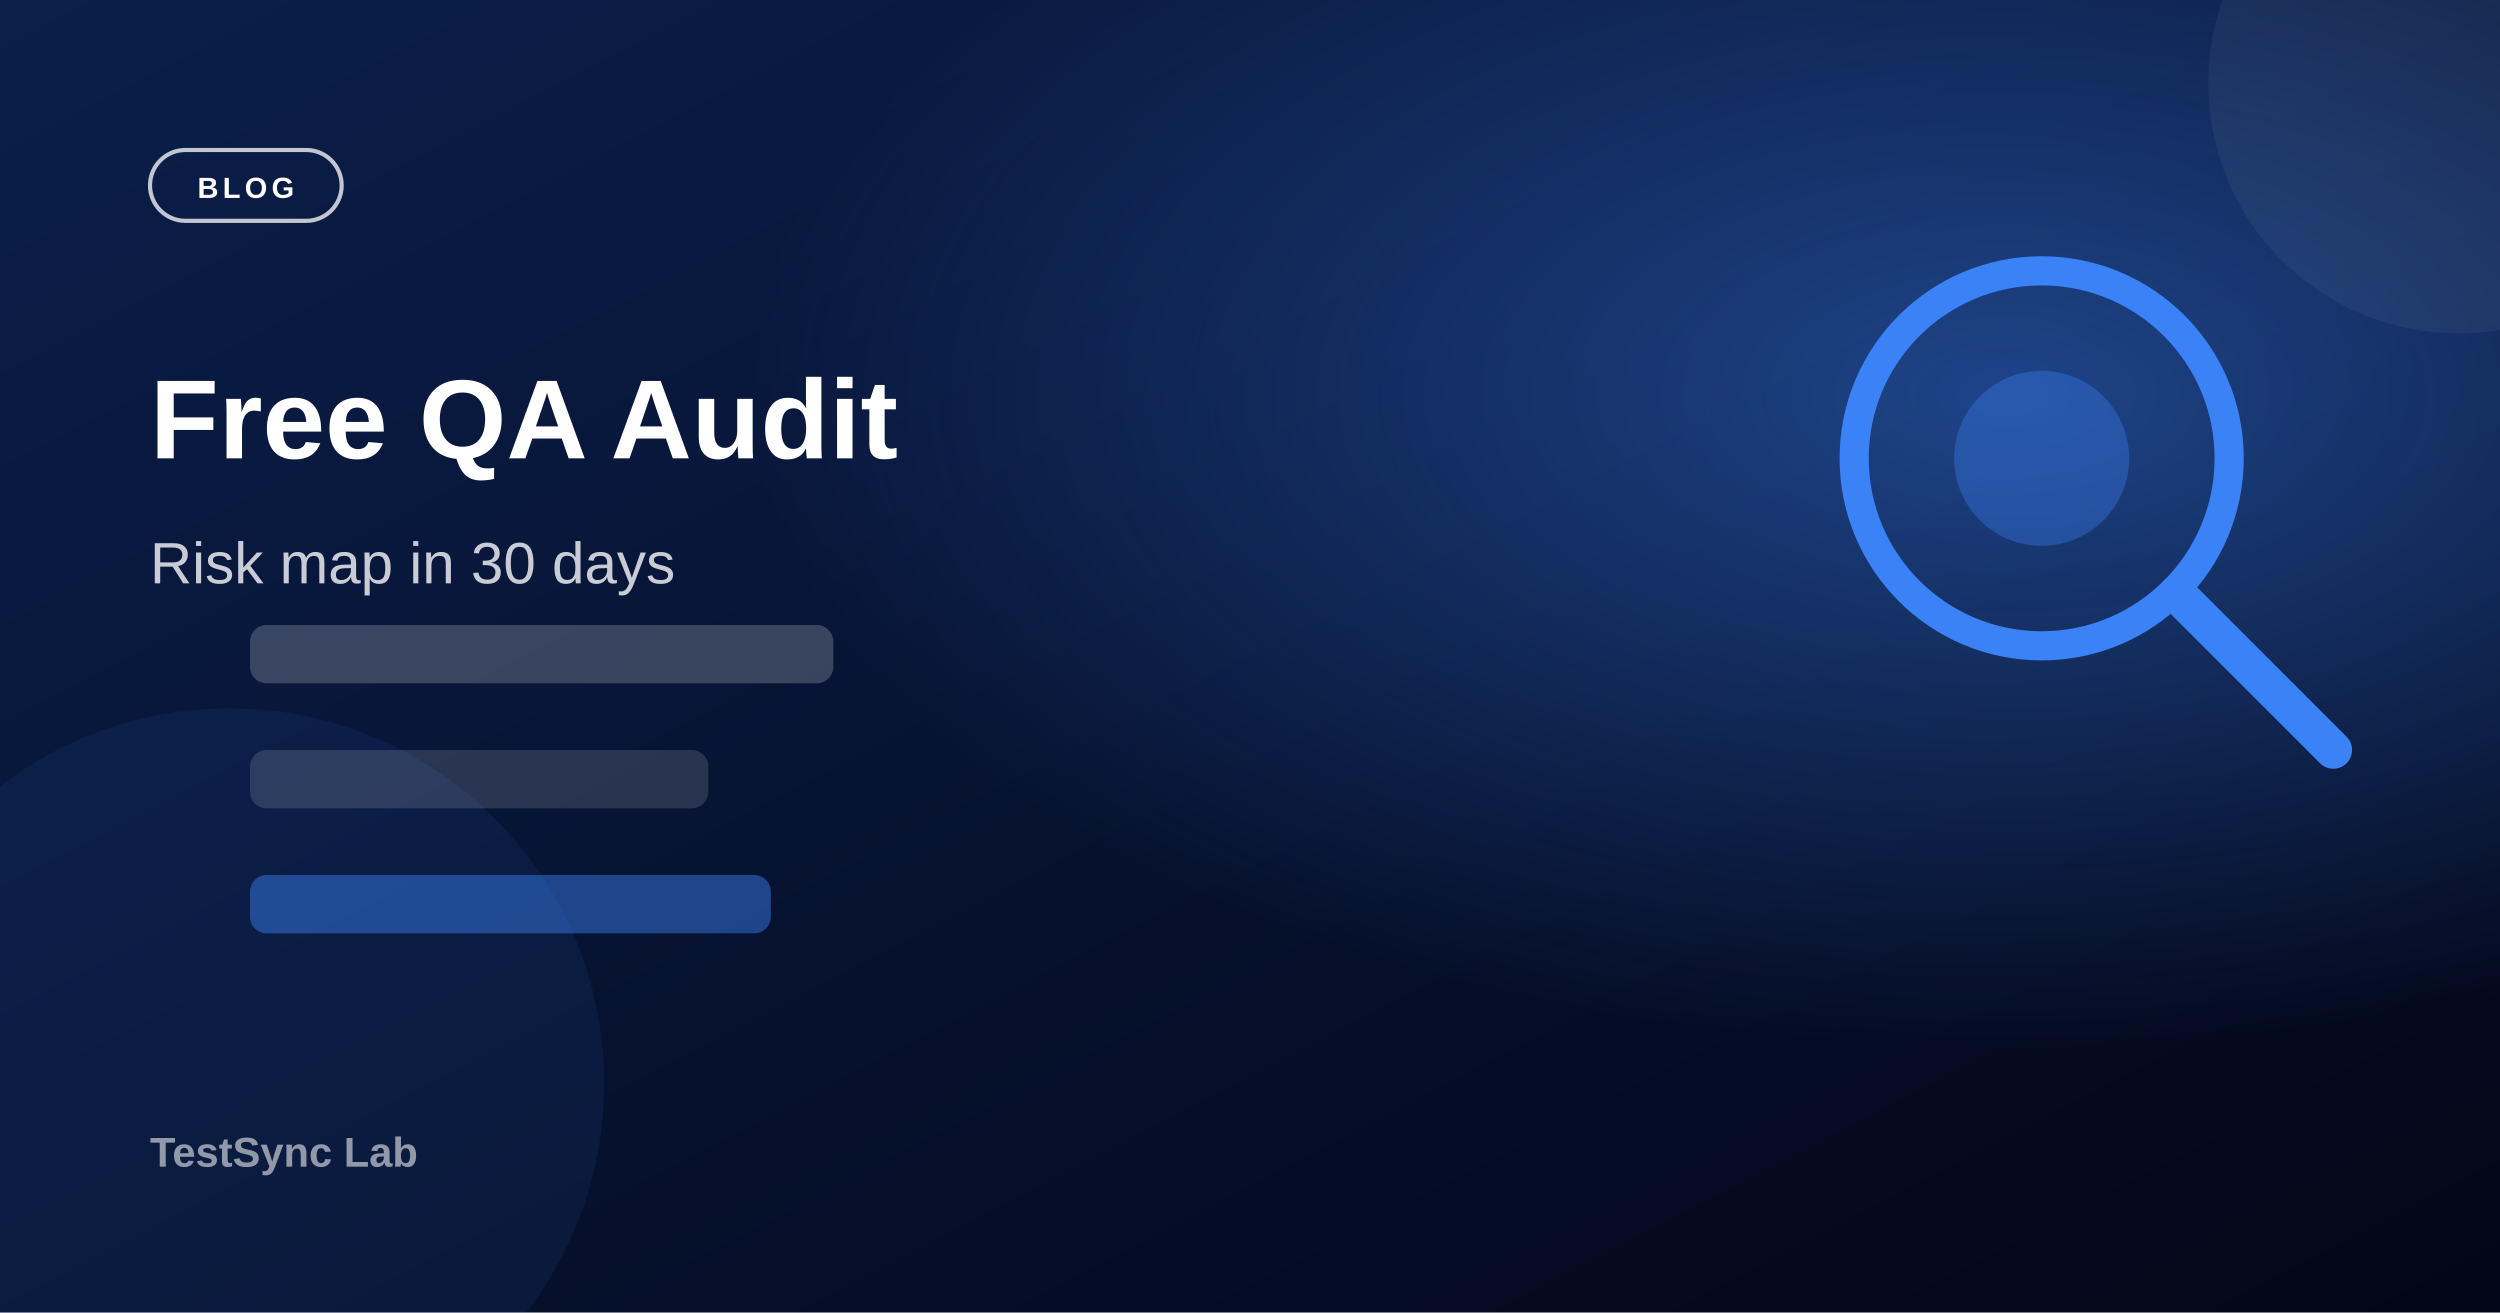
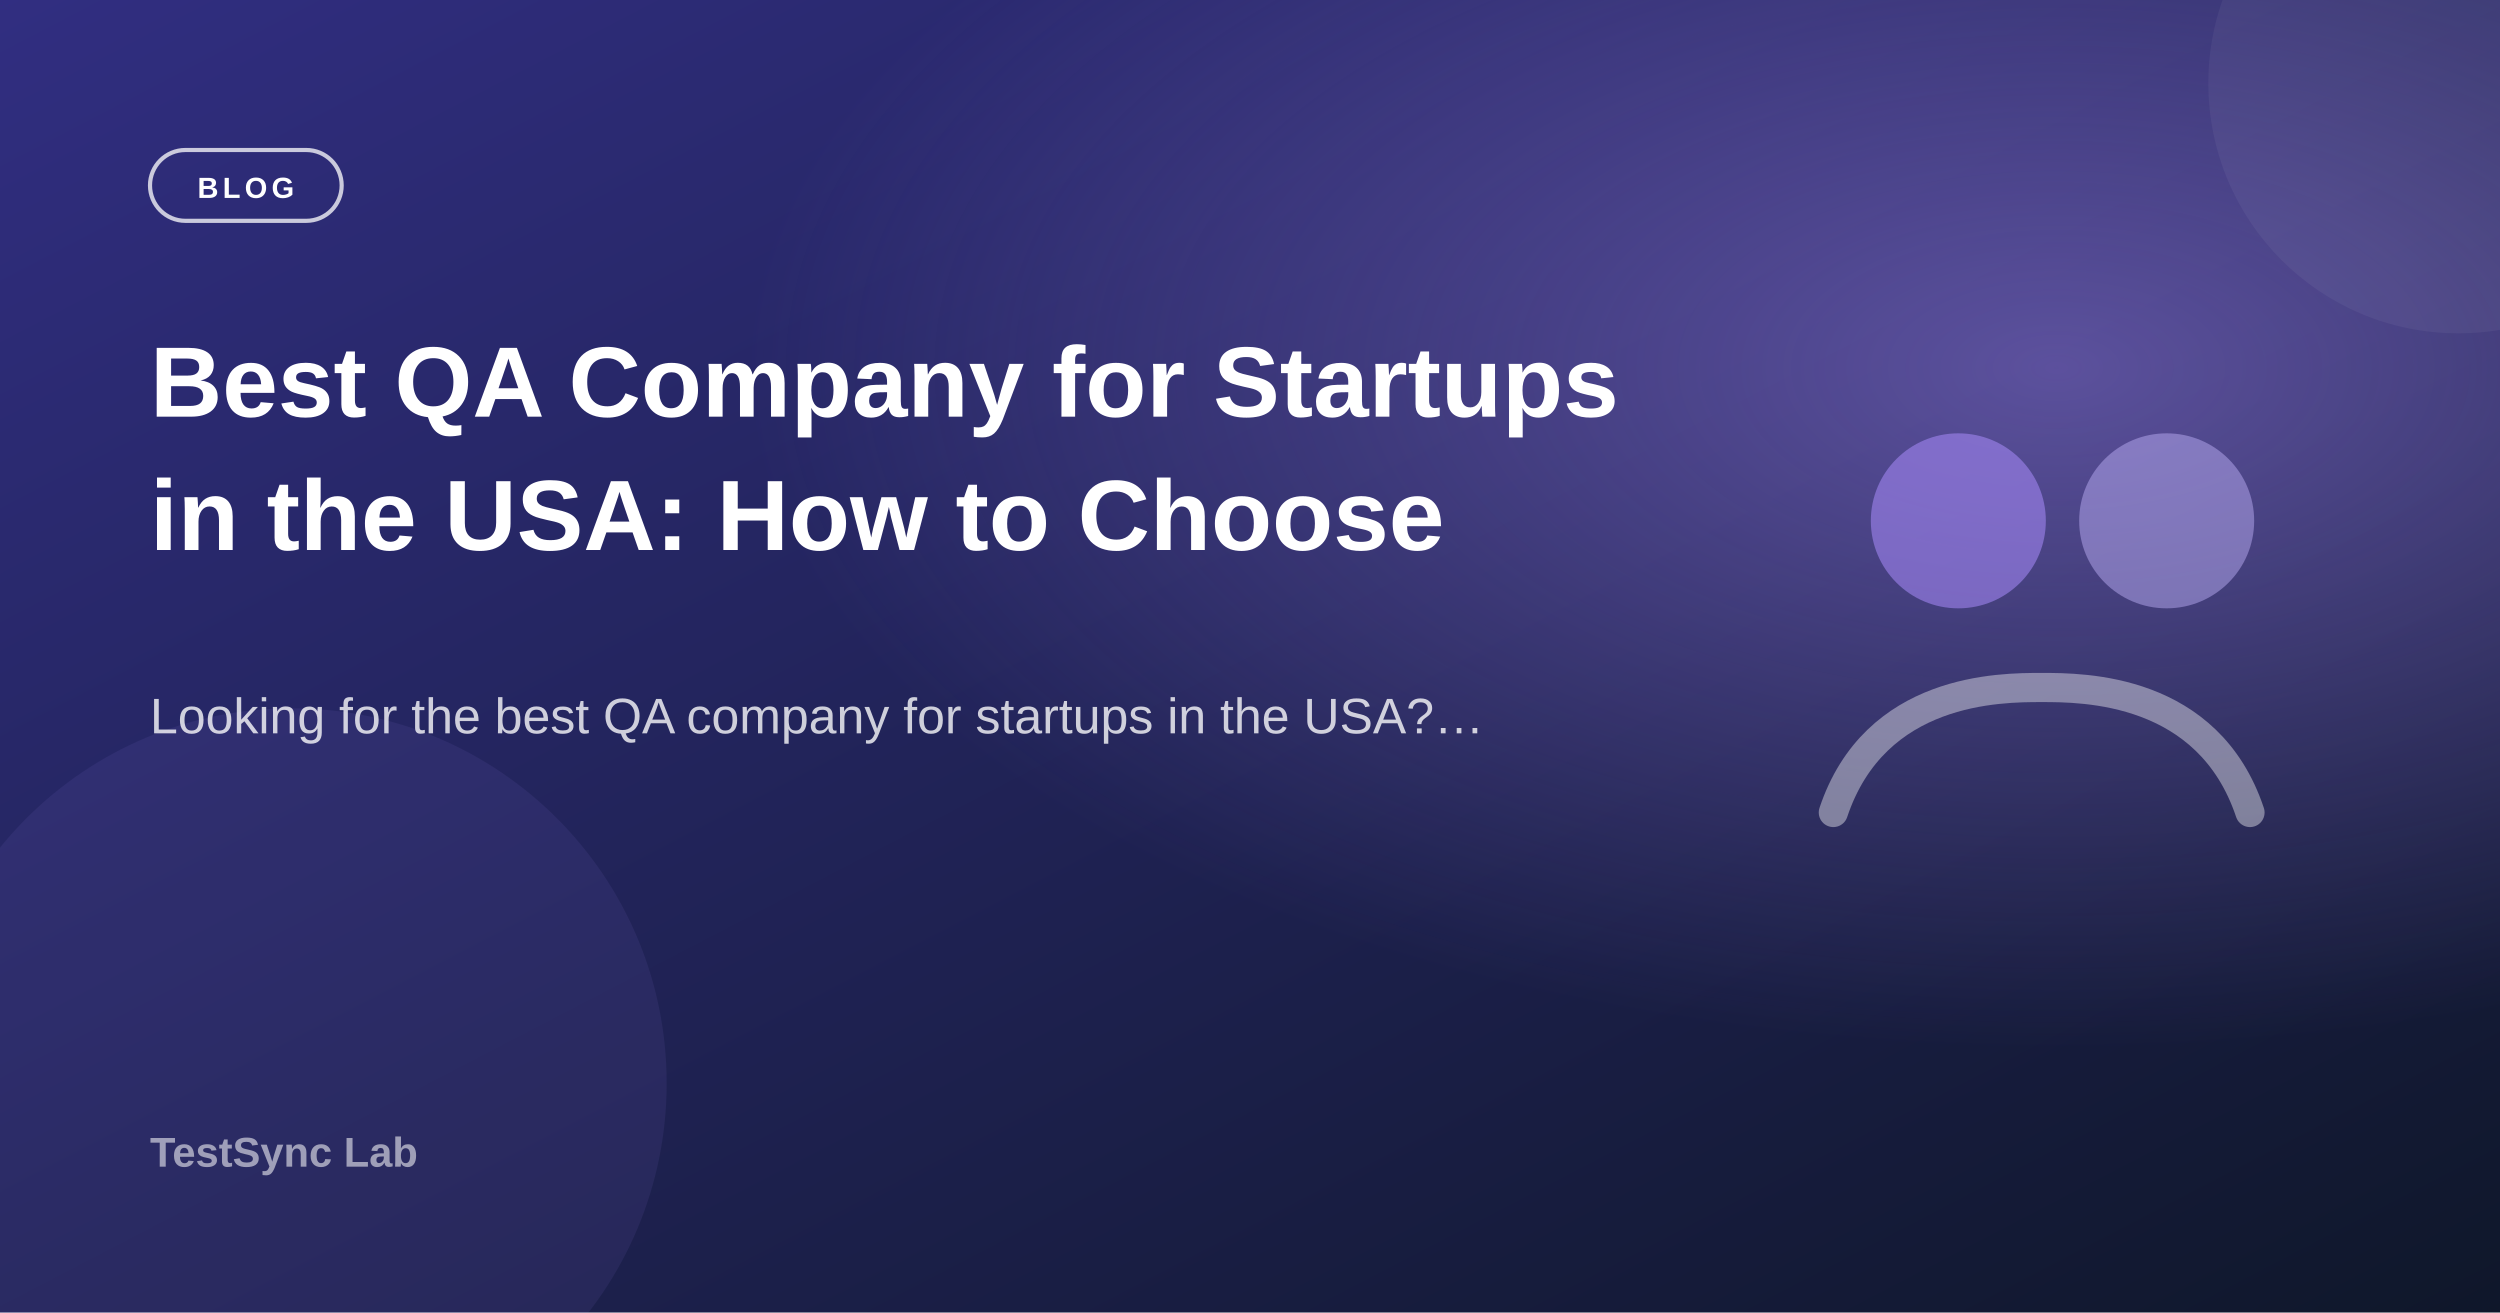
- <svg xmlns="http://www.w3.org/2000/svg" width="1200" height="630" viewBox="0 0 1200 630" role="img" aria-label="Free QA Audit">
+ <svg xmlns="http://www.w3.org/2000/svg" width="1200" height="630" viewBox="0 0 1200 630" role="img" aria-label="Best QA Company for Startups in the USA: How to Choose">
  <defs>
    <linearGradient id="g" x1="0" y1="0" x2="1" y2="1">
-       <stop offset="0%" stop-color="#0B1F4B" />
-       <stop offset="100%" stop-color="#020617" />
+       <stop offset="0%" stop-color="#312E81" />
+       <stop offset="100%" stop-color="#0F172A" />
    </linearGradient>
-     <radialGradient id="glow" cx="80%" cy="30%" r="50%">
-       <stop offset="0%" stop-color="#3B82F6" stop-opacity="0.45" />
-       <stop offset="100%" stop-color="#3B82F6" stop-opacity="0" />
+     <radialGradient id="glow" cx="82%" cy="28%" r="52%">
+       <stop offset="0%" stop-color="#A78BFA" stop-opacity="0.45" />
+       <stop offset="100%" stop-color="#A78BFA" stop-opacity="0" />
    </radialGradient>
  </defs>
  <rect width="1200" height="630" fill="url(#g)" />
  <rect width="1200" height="630" fill="url(#glow)" />
-   <circle cx="110" cy="520" r="180" fill="#3B82F6" opacity="0.08" />
+   <circle cx="140" cy="520" r="180" fill="#A78BFA" opacity="0.08" />
  <circle cx="1180" cy="40" r="120" fill="#fff" opacity="0.05" />
  <rect x="72" y="72" width="92" height="34" rx="17" fill="none" stroke="#fff" stroke-width="2" opacity="0.75" />
  <text x="118" y="95" text-anchor="middle" fill="#fff" font-family="Arial, Helvetica, sans-serif" font-size="14" font-weight="700" letter-spacing="2">BLOG</text>
-   <text x="72" y="220" fill="#fff" font-family="Arial, Helvetica, sans-serif" font-size="54" font-weight="800">Free QA Audit</text>
-   <text x="72" y="280" fill="#fff" font-family="Arial, Helvetica, sans-serif" font-size="28" font-weight="500" opacity="0.78">Risk map in 30 days</text>
+   <text x="72" y="200" fill="#fff" font-family="Arial, Helvetica, sans-serif" font-size="48" font-weight="800">Best QA Company for Startups</text>
+   <text x="72" y="264" fill="#fff" font-family="Arial, Helvetica, sans-serif" font-size="48" font-weight="800">in the USA: How to Choose</text>
+   <text x="72" y="352" fill="#fff" font-family="Arial, Helvetica, sans-serif" font-size="24" font-weight="500" opacity="0.78">Looking for the best QA company for startups in the USA?…</text>
  <text x="72" y="560" fill="#fff" font-family="Arial, Helvetica, sans-serif" font-size="20" font-weight="600" opacity="0.55">TestSync Lab</text>
-   <circle cx="980" cy="220" r="90" fill="none" stroke="#3B82F6" stroke-width="14" />
-   <circle cx="980" cy="220" r="42" fill="#3B82F6" opacity="0.35" />
-   <path d="M1045 285 L1120 360" stroke="#3B82F6" stroke-width="18" stroke-linecap="round" />
-   <rect x="120" y="300" width="280" height="28" rx="8" fill="#fff" opacity="0.2" />
-   <rect x="120" y="360" width="220" height="28" rx="8" fill="#fff" opacity="0.14" />
-   <rect x="120" y="420" width="250" height="28" rx="8" fill="#3B82F6" opacity="0.45" />
+   <circle cx="940" cy="250" r="42" fill="#A78BFA" opacity="0.55" />
+   <circle cx="1040" cy="250" r="42" fill="#C4B5FD" opacity="0.45" />
+   <path d="M880 390c20-60 80-60 100-60s80 0 100 60" fill="none" stroke="#fff" stroke-width="14" stroke-linecap="round" opacity="0.4" />
</svg>
